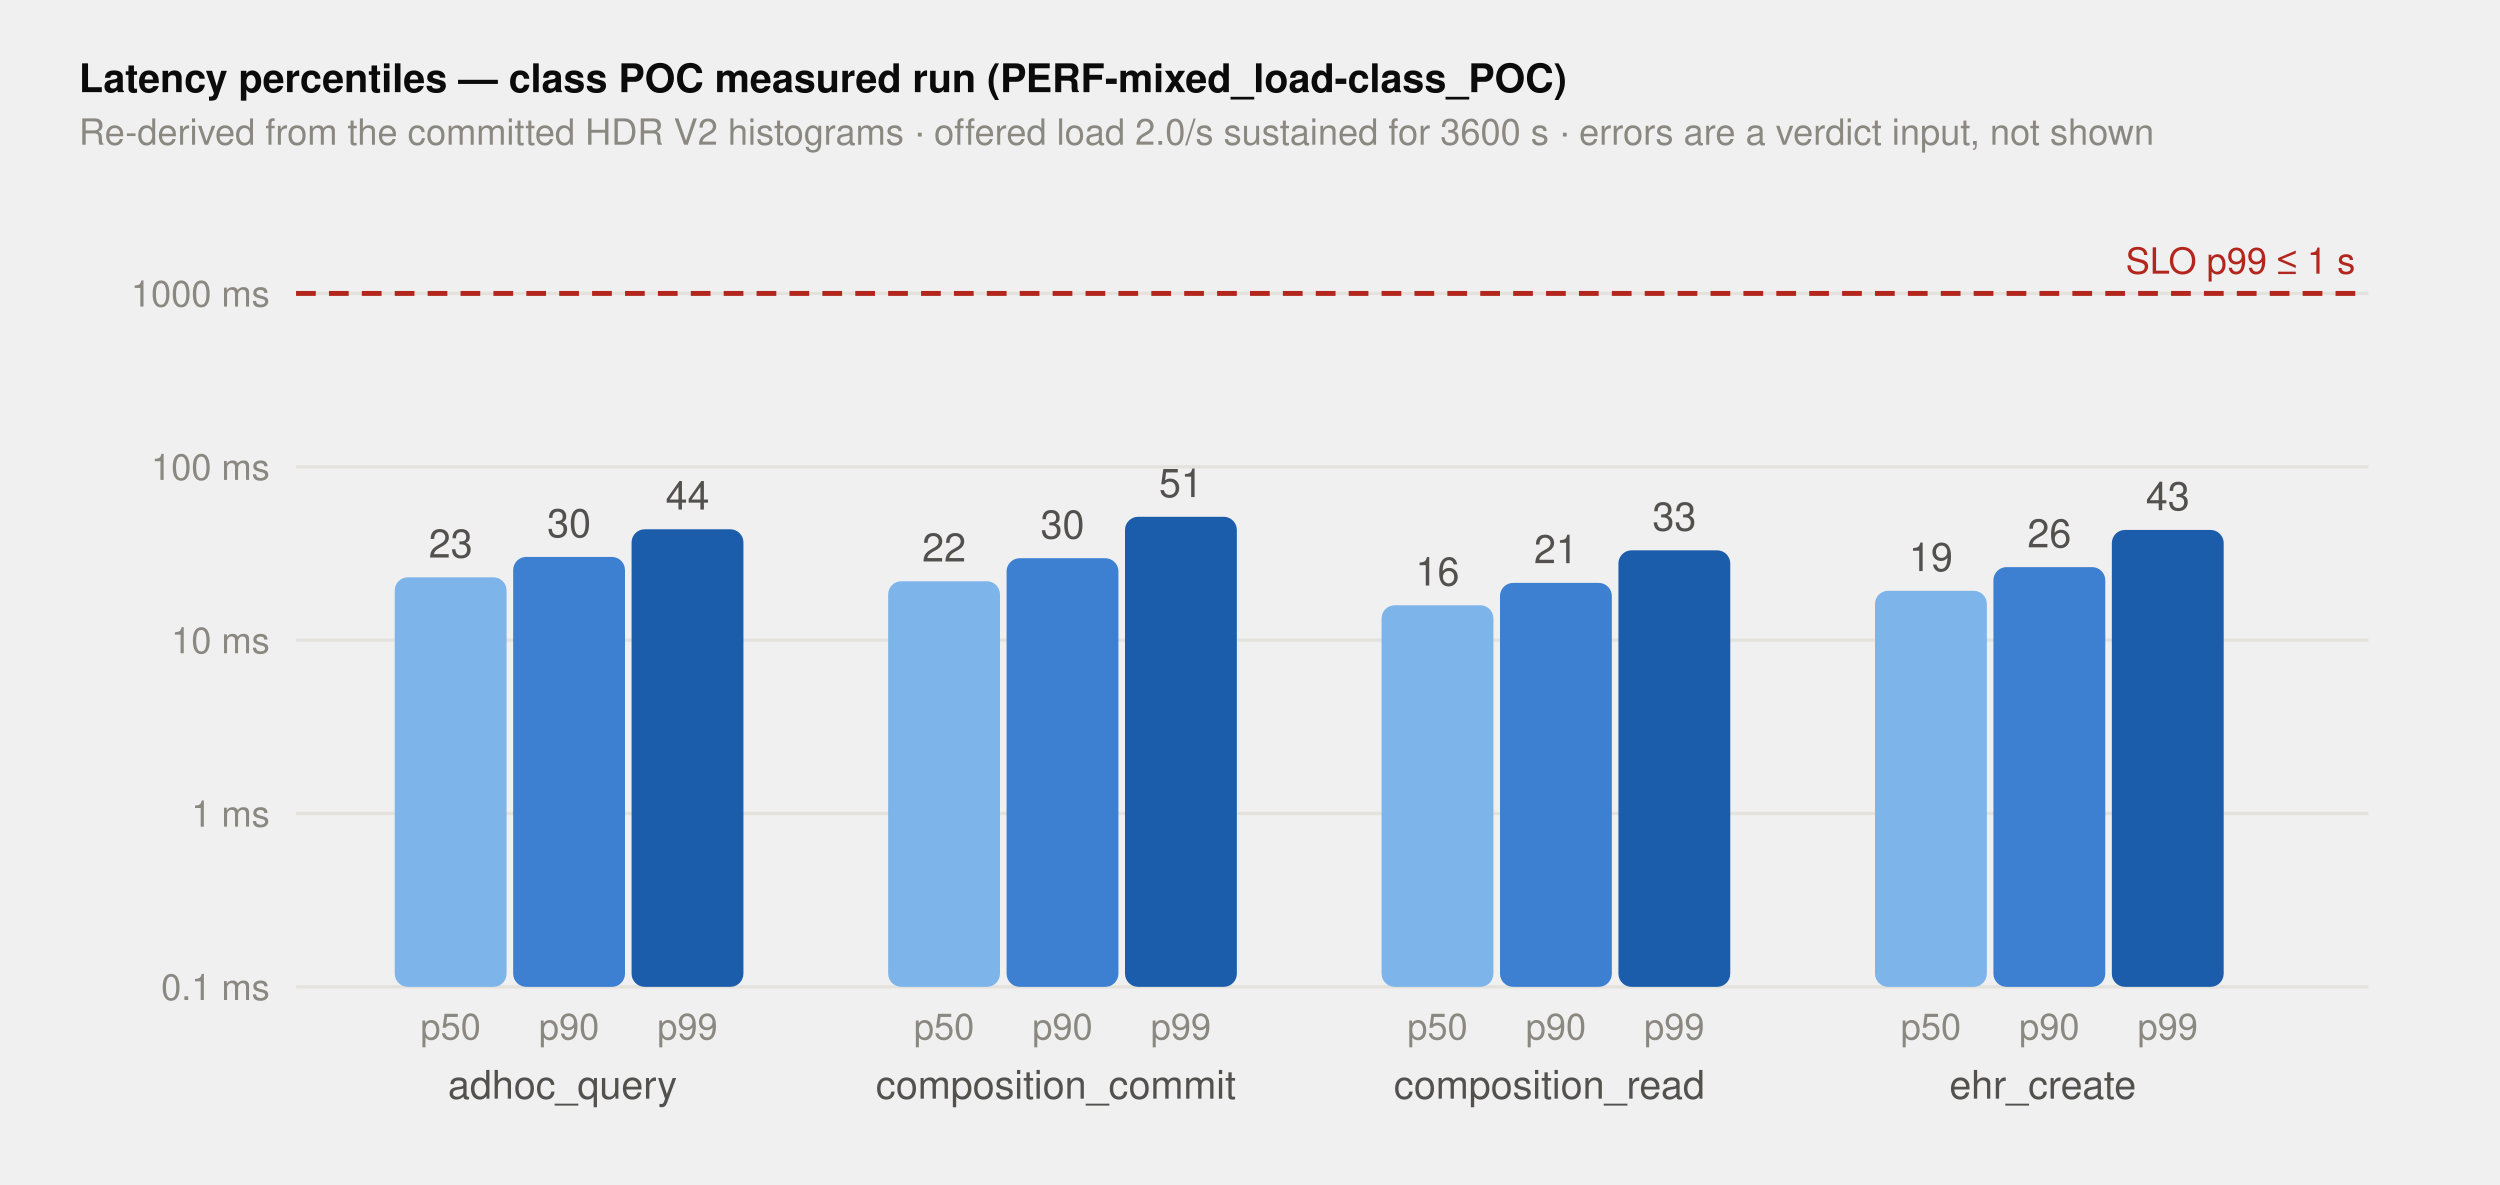
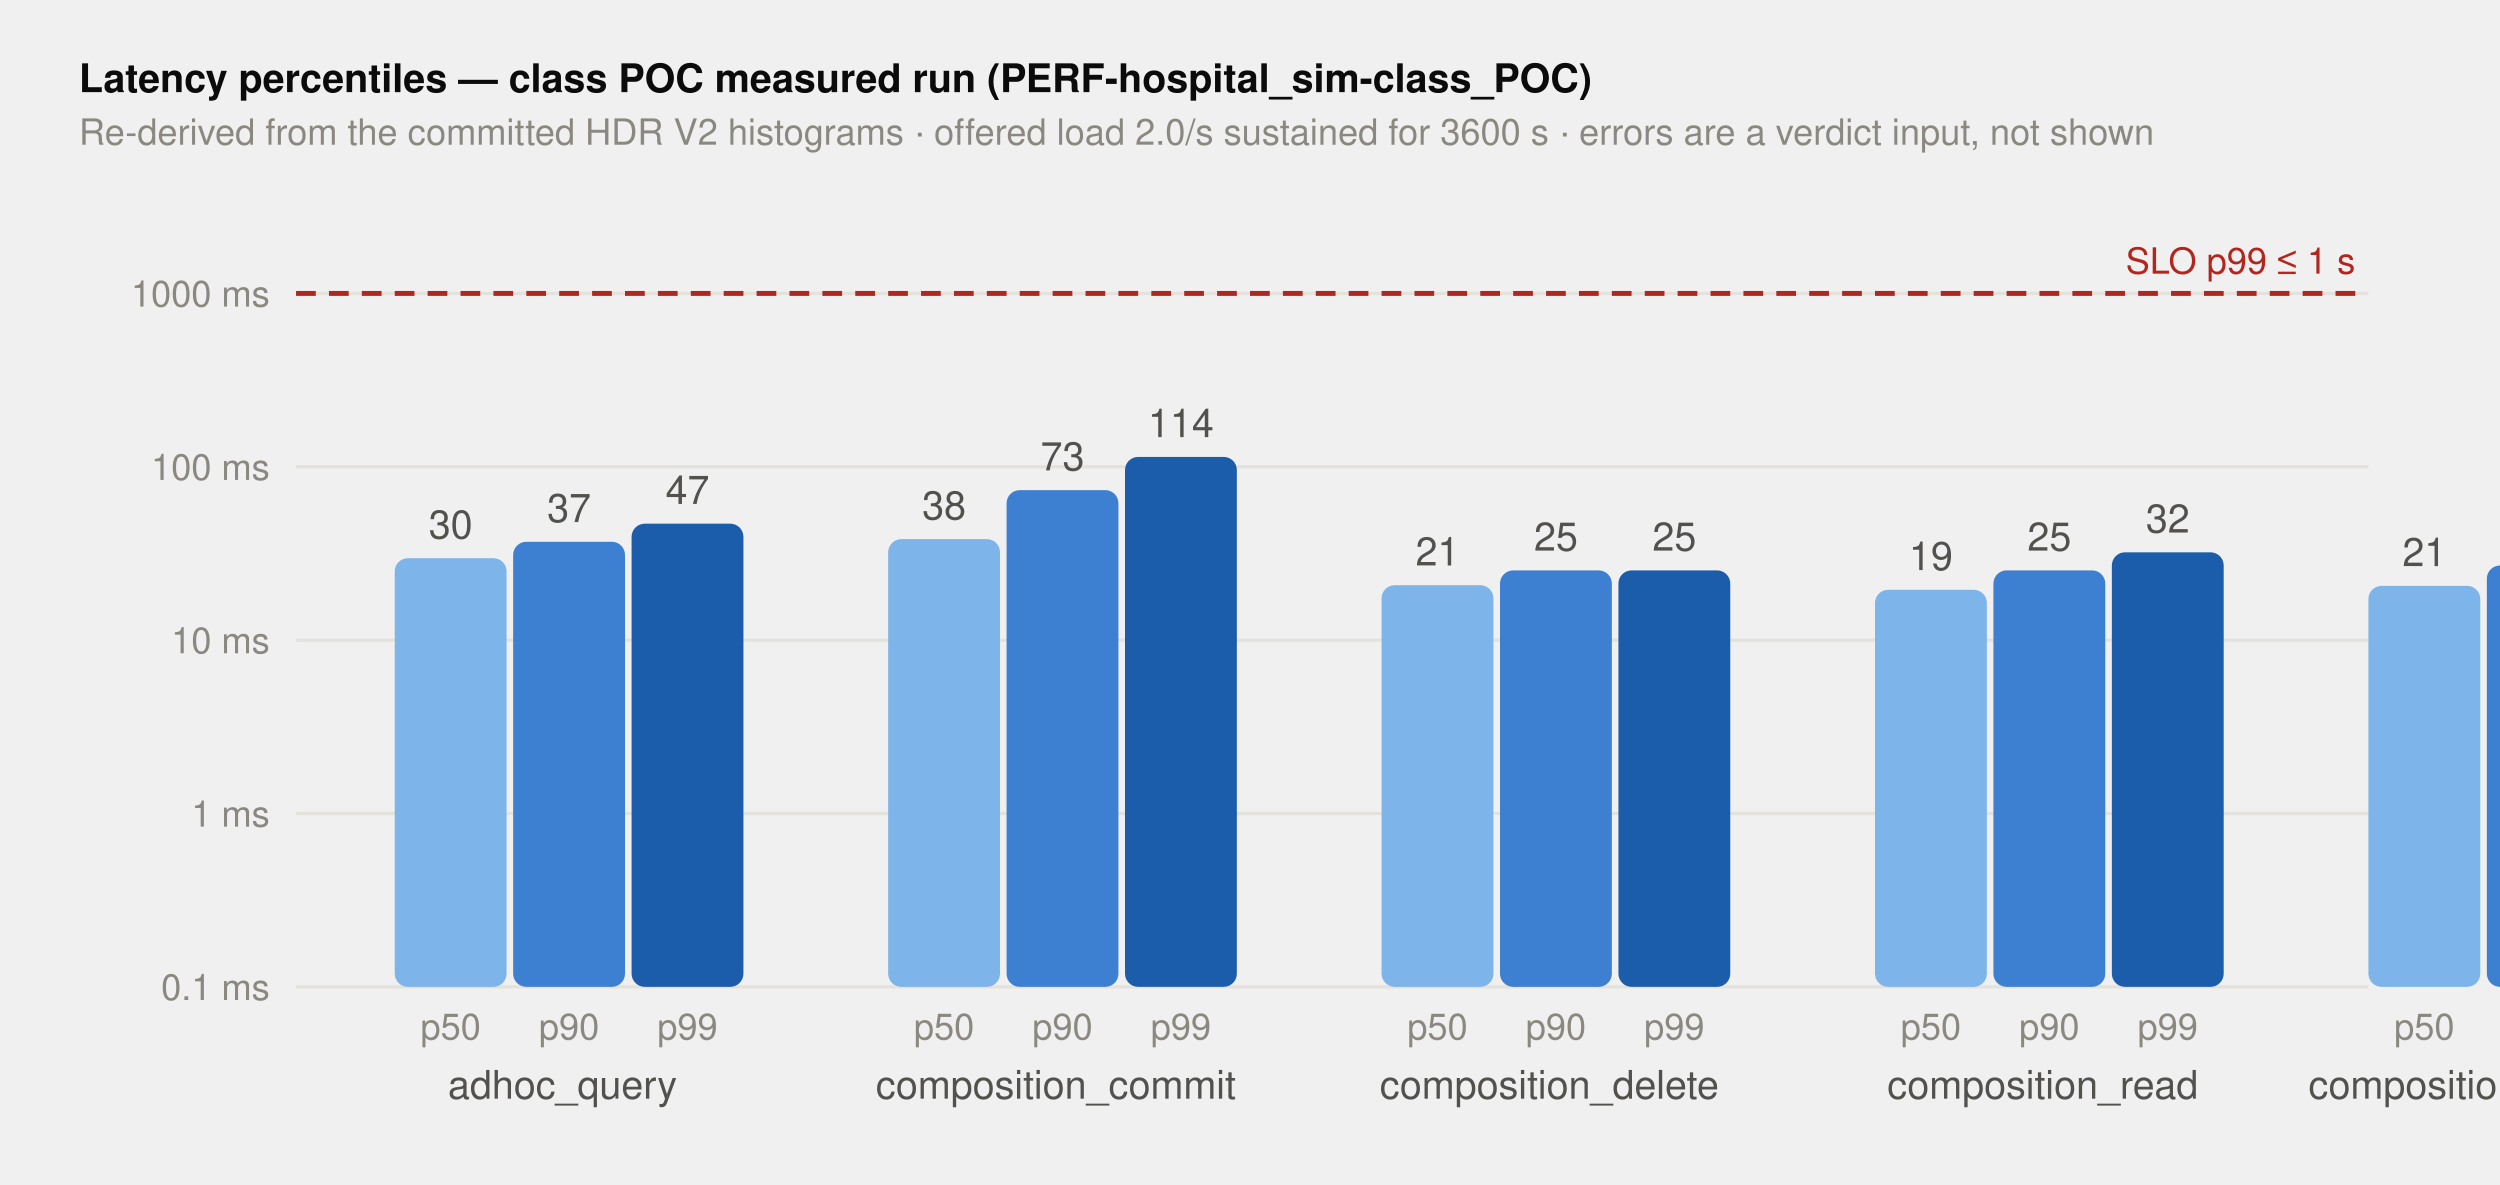
<svg xmlns="http://www.w3.org/2000/svg" viewBox="0 0 760 360" width="760" height="360" role="img">
  <style>
text { fill: #52514e; font: 12px -apple-system, 'Segoe UI', Helvetica, Arial, sans-serif; }
.title { fill: #0b0b0b; font-weight: 600; }
.muted { fill: #8a8880; font-size: 11px; }
.grid { stroke: #e4e2dd; stroke-width: 1; }
.p50 { fill: #7db4ea; } .p90 { fill: #3d7fd0; } .p99 { fill: #1b5cab; }
.measured { fill: #2a78d6; }
.floor { fill: none; stroke: #8a8880; stroke-width: 1.5; stroke-dasharray: 4 3; }
.earned { fill: #1baf7a; font-weight: 600; }
.notearned { fill: #b3261e; font-weight: 600; }
.slo { stroke: #b3261e; stroke-width: 1.5; stroke-dasharray: 6 4; }
.slotext { fill: #b3261e; font-size: 11px; }
@media (prefers-color-scheme: dark) {
text { fill: #c3c2b7; }
.title { fill: #ffffff; }
.muted { fill: #8f8e85; }
.grid { stroke: #3a3a38; }
.p50 { fill: #3d5f82; } .p90 { fill: #3987e5; } .p99 { fill: #9ec7ef; }
.measured { fill: #3987e5; }
.floor { stroke: #8f8e85; }
.earned { fill: #26c78d; }
.notearned { fill: #e5484d; }
.slo { stroke: #e5484d; }
.slotext { fill: #e5484d; }
}
</style>
-   <text x="24" y="28" class="title">Latency percentiles — class POC measured run (PERF-mixed_load-class_POC)</text>
+   <text x="24" y="28" class="title">Latency percentiles — class POC measured run (PERF-hospital_sim-class_POC)</text>
  <text x="24" y="44" class="muted">Re-derived from the committed HDR V2 histograms · offered load 2.0/s sustained for 3600 s · errors are a verdict input, not shown</text>
  <line x1="90" y1="300.0" x2="720.0" y2="300.0" class="grid" />
  <text x="82.0" y="304.0" class="muted" text-anchor="end">0.1 ms</text>
  <line x1="90" y1="247.3" x2="720.0" y2="247.3" class="grid" />
  <text x="82.0" y="251.3" class="muted" text-anchor="end">1 ms</text>
  <line x1="90" y1="194.6" x2="720.0" y2="194.6" class="grid" />
  <text x="82.0" y="198.6" class="muted" text-anchor="end">10 ms</text>
  <line x1="90" y1="141.9" x2="720.0" y2="141.9" class="grid" />
  <text x="82.0" y="145.9" class="muted" text-anchor="end">100 ms</text>
  <line x1="90" y1="89.2" x2="720.0" y2="89.2" class="grid" />
  <text x="82.0" y="93.2" class="muted" text-anchor="end">1000 ms</text>
  <line x1="90" y1="89.2" x2="720.0" y2="89.2" class="slo" />
  <text x="716.0" y="83.2" class="slotext" text-anchor="end">SLO p99 ≤ 1 s</text>
-   <rect x="120.0" y="175.5" width="34" height="124.5" rx="4" class="p50" />
+   <rect x="120.0" y="169.7" width="34" height="130.3" rx="4" class="p50" />
  <text x="137.0" y="316.0" class="muted" text-anchor="middle">p50</text>
-   <text x="137.0" y="169.5" text-anchor="middle">23</text>
-   <rect x="156.0" y="169.3" width="34" height="130.7" rx="4" class="p90" />
+   <text x="137.0" y="163.7" text-anchor="middle">30</text>
+   <rect x="156.0" y="164.7" width="34" height="135.3" rx="4" class="p90" />
  <text x="173.0" y="316.0" class="muted" text-anchor="middle">p90</text>
-   <text x="173.0" y="163.3" text-anchor="middle">30</text>
-   <rect x="192.0" y="160.9" width="34" height="139.1" rx="4" class="p99" />
+   <text x="173.0" y="158.7" text-anchor="middle">37</text>
+   <rect x="192.0" y="159.2" width="34" height="140.8" rx="4" class="p99" />
  <text x="209.0" y="316.0" class="muted" text-anchor="middle">p99</text>
-   <text x="209.0" y="154.9" text-anchor="middle">44</text>
+   <text x="209.0" y="153.2" text-anchor="middle">47</text>
  <text x="171.0" y="334.0" text-anchor="middle">adhoc_query</text>
-   <rect x="270.0" y="176.7" width="34" height="123.3" rx="4" class="p50" />
+   <rect x="270.0" y="163.9" width="34" height="136.1" rx="4" class="p50" />
  <text x="287.0" y="316.0" class="muted" text-anchor="middle">p50</text>
-   <text x="287.0" y="170.7" text-anchor="middle">22</text>
-   <rect x="306.0" y="169.7" width="34" height="130.3" rx="4" class="p90" />
+   <text x="287.0" y="157.9" text-anchor="middle">38</text>
+   <rect x="306.0" y="149.0" width="34" height="151.0" rx="4" class="p90" />
  <text x="323.0" y="316.0" class="muted" text-anchor="middle">p90</text>
-   <text x="323.0" y="163.7" text-anchor="middle">30</text>
-   <rect x="342.0" y="157.1" width="34" height="142.9" rx="4" class="p99" />
+   <text x="323.0" y="143.0" text-anchor="middle">73</text>
+   <rect x="342.0" y="138.9" width="34" height="161.1" rx="4" class="p99" />
  <text x="359.0" y="316.0" class="muted" text-anchor="middle">p99</text>
-   <text x="359.0" y="151.1" text-anchor="middle">51</text>
+   <text x="359.0" y="132.9" text-anchor="middle">114</text>
  <text x="321.0" y="334.0" text-anchor="middle">composition_commit</text>
-   <rect x="420.0" y="184.0" width="34" height="116.0" rx="4" class="p50" />
+   <rect x="420.0" y="177.9" width="34" height="122.1" rx="4" class="p50" />
  <text x="437.0" y="316.0" class="muted" text-anchor="middle">p50</text>
-   <text x="437.0" y="178.0" text-anchor="middle">16</text>
-   <rect x="456.0" y="177.2" width="34" height="122.8" rx="4" class="p90" />
+   <text x="437.0" y="171.9" text-anchor="middle">21</text>
+   <rect x="456.0" y="173.4" width="34" height="126.6" rx="4" class="p90" />
  <text x="473.0" y="316.0" class="muted" text-anchor="middle">p90</text>
-   <text x="473.0" y="171.2" text-anchor="middle">21</text>
-   <rect x="492.0" y="167.3" width="34" height="132.7" rx="4" class="p99" />
+   <text x="473.0" y="167.4" text-anchor="middle">25</text>
+   <rect x="492.0" y="173.4" width="34" height="126.6" rx="4" class="p99" />
  <text x="509.0" y="316.0" class="muted" text-anchor="middle">p99</text>
-   <text x="509.0" y="161.3" text-anchor="middle">33</text>
-   <text x="471.0" y="334.0" text-anchor="middle">composition_read</text>
-   <rect x="570.0" y="179.6" width="34" height="120.4" rx="4" class="p50" />
+   <text x="509.0" y="167.4" text-anchor="middle">25</text>
+   <text x="471.0" y="334.0" text-anchor="middle">composition_delete</text>
+   <rect x="570.0" y="179.3" width="34" height="120.7" rx="4" class="p50" />
  <text x="587.0" y="316.0" class="muted" text-anchor="middle">p50</text>
-   <text x="587.0" y="173.6" text-anchor="middle">19</text>
-   <rect x="606.0" y="172.4" width="34" height="127.6" rx="4" class="p90" />
+   <text x="587.0" y="173.3" text-anchor="middle">19</text>
+   <rect x="606.0" y="173.4" width="34" height="126.6" rx="4" class="p90" />
  <text x="623.0" y="316.0" class="muted" text-anchor="middle">p90</text>
-   <text x="623.0" y="166.4" text-anchor="middle">26</text>
-   <rect x="642.0" y="161.1" width="34" height="138.9" rx="4" class="p99" />
+   <text x="623.0" y="167.4" text-anchor="middle">25</text>
+   <rect x="642.0" y="167.9" width="34" height="132.1" rx="4" class="p99" />
  <text x="659.0" y="316.0" class="muted" text-anchor="middle">p99</text>
-   <text x="659.0" y="155.1" text-anchor="middle">43</text>
-   <text x="621.0" y="334.0" text-anchor="middle">ehr_create</text>
+   <text x="659.0" y="161.9" text-anchor="middle">32</text>
+   <text x="621.0" y="334.0" text-anchor="middle">composition_read</text>
+   <rect x="720.0" y="178.1" width="34" height="121.9" rx="4" class="p50" />
+   <text x="737.0" y="316.0" class="muted" text-anchor="middle">p50</text>
+   <text x="737.0" y="172.1" text-anchor="middle">21</text>
+   <rect x="756.0" y="171.9" width="34" height="128.1" rx="4" class="p90" />
+   <text x="773.0" y="316.0" class="muted" text-anchor="middle">p90</text>
+   <text x="773.0" y="165.9" text-anchor="middle">27</text>
+   <rect x="792.0" y="167.3" width="34" height="132.7" rx="4" class="p99" />
+   <text x="809.0" y="316.0" class="muted" text-anchor="middle">p99</text>
+   <text x="809.0" y="161.3" text-anchor="middle">33</text>
+   <text x="771.0" y="334.0" text-anchor="middle">composition_read_current</text>
+   <rect x="870.0" y="187.0" width="34" height="113.0" rx="4" class="p50" />
+   <text x="887.0" y="316.0" class="muted" text-anchor="middle">p50</text>
+   <text x="887.0" y="181.0" text-anchor="middle">14</text>
+   <rect x="906.0" y="180.7" width="34" height="119.3" rx="4" class="p90" />
+   <text x="923.0" y="316.0" class="muted" text-anchor="middle">p90</text>
+   <text x="923.0" y="174.7" text-anchor="middle">18</text>
+   <rect x="942.0" y="177.1" width="34" height="122.9" rx="4" class="p99" />
+   <text x="959.0" y="316.0" class="muted" text-anchor="middle">p99</text>
+   <text x="959.0" y="171.1" text-anchor="middle">21</text>
+   <text x="921.0" y="334.0" text-anchor="middle">composition_revision_history</text>
+   <rect x="1020.0" y="166.8" width="34" height="133.2" rx="4" class="p50" />
+   <text x="1037.0" y="316.0" class="muted" text-anchor="middle">p50</text>
+   <text x="1037.0" y="160.8" text-anchor="middle">34</text>
+   <rect x="1056.0" y="160.4" width="34" height="139.6" rx="4" class="p90" />
+   <text x="1073.0" y="316.0" class="muted" text-anchor="middle">p90</text>
+   <text x="1073.0" y="154.4" text-anchor="middle">45</text>
+   <rect x="1092.0" y="145.3" width="34" height="154.7" rx="4" class="p99" />
+   <text x="1109.0" y="316.0" class="muted" text-anchor="middle">p99</text>
+   <text x="1109.0" y="139.3" text-anchor="middle">86</text>
+   <text x="1071.0" y="334.0" text-anchor="middle">composition_update</text>
+   <rect x="1170.0" y="155.4" width="34" height="144.6" rx="4" class="p50" />
+   <text x="1187.0" y="316.0" class="muted" text-anchor="middle">p50</text>
+   <text x="1187.0" y="149.4" text-anchor="middle">55</text>
+   <rect x="1206.0" y="143.9" width="34" height="156.1" rx="4" class="p90" />
+   <text x="1223.0" y="316.0" class="muted" text-anchor="middle">p90</text>
+   <text x="1223.0" y="137.9" text-anchor="middle">91</text>
+   <rect x="1242.0" y="137.0" width="34" height="163.0" rx="4" class="p99" />
+   <text x="1259.0" y="316.0" class="muted" text-anchor="middle">p99</text>
+   <text x="1259.0" y="131.0" text-anchor="middle">124</text>
+   <text x="1221.0" y="334.0" text-anchor="middle">contribution_commit</text>
+   <rect x="1320.0" y="181.8" width="34" height="118.2" rx="4" class="p50" />
+   <text x="1337.0" y="316.0" class="muted" text-anchor="middle">p50</text>
+   <text x="1337.0" y="175.8" text-anchor="middle">17</text>
+   <rect x="1356.0" y="175.2" width="34" height="124.8" rx="4" class="p90" />
+   <text x="1373.0" y="316.0" class="muted" text-anchor="middle">p90</text>
+   <text x="1373.0" y="169.2" text-anchor="middle">23</text>
+   <rect x="1392.0" y="172.0" width="34" height="128.0" rx="4" class="p99" />
+   <text x="1409.0" y="316.0" class="muted" text-anchor="middle">p99</text>
+   <text x="1409.0" y="166.0" text-anchor="middle">27</text>
+   <text x="1371.0" y="334.0" text-anchor="middle">contribution_read</text>
+   <rect x="1470.0" y="184.4" width="34" height="115.6" rx="4" class="p50" />
+   <text x="1487.0" y="316.0" class="muted" text-anchor="middle">p50</text>
+   <text x="1487.0" y="178.4" text-anchor="middle">16</text>
+   <rect x="1506.0" y="174.4" width="34" height="125.6" rx="4" class="p90" />
+   <text x="1523.0" y="316.0" class="muted" text-anchor="middle">p90</text>
+   <text x="1523.0" y="168.4" text-anchor="middle">24</text>
+   <rect x="1542.0" y="166.4" width="34" height="133.6" rx="4" class="p99" />
+   <text x="1559.0" y="316.0" class="muted" text-anchor="middle">p99</text>
+   <text x="1559.0" y="160.4" text-anchor="middle">34</text>
+   <text x="1521.0" y="334.0" text-anchor="middle">directory_create</text>
+   <rect x="1620.0" y="186.5" width="34" height="113.5" rx="4" class="p50" />
+   <text x="1637.0" y="316.0" class="muted" text-anchor="middle">p50</text>
+   <text x="1637.0" y="180.5" text-anchor="middle">14</text>
+   <rect x="1656.0" y="179.5" width="34" height="120.5" rx="4" class="p90" />
+   <text x="1673.0" y="316.0" class="muted" text-anchor="middle">p90</text>
+   <text x="1673.0" y="173.5" text-anchor="middle">19</text>
+   <rect x="1692.0" y="172.1" width="34" height="127.9" rx="4" class="p99" />
+   <text x="1709.0" y="316.0" class="muted" text-anchor="middle">p99</text>
+   <text x="1709.0" y="166.1" text-anchor="middle">27</text>
+   <text x="1671.0" y="334.0" text-anchor="middle">directory_read</text>
+   <rect x="1770.0" y="173.6" width="34" height="126.4" rx="4" class="p50" />
+   <text x="1787.0" y="316.0" class="muted" text-anchor="middle">p50</text>
+   <text x="1787.0" y="167.6" text-anchor="middle">25</text>
+   <rect x="1806.0" y="168.7" width="34" height="131.3" rx="4" class="p90" />
+   <text x="1823.0" y="316.0" class="muted" text-anchor="middle">p90</text>
+   <text x="1823.0" y="162.7" text-anchor="middle">31</text>
+   <rect x="1842.0" y="167.3" width="34" height="132.7" rx="4" class="p99" />
+   <text x="1859.0" y="316.0" class="muted" text-anchor="middle">p99</text>
+   <text x="1859.0" y="161.3" text-anchor="middle">33</text>
+   <text x="1821.0" y="334.0" text-anchor="middle">directory_update</text>
+   <rect x="1920.0" y="175.7" width="34" height="124.3" rx="4" class="p50" />
+   <text x="1937.0" y="316.0" class="muted" text-anchor="middle">p50</text>
+   <text x="1937.0" y="169.7" text-anchor="middle">23</text>
+   <rect x="1956.0" y="170.2" width="34" height="129.8" rx="4" class="p90" />
+   <text x="1973.0" y="316.0" class="muted" text-anchor="middle">p90</text>
+   <text x="1973.0" y="164.2" text-anchor="middle">29</text>
+   <rect x="1992.0" y="160.7" width="34" height="139.3" rx="4" class="p99" />
+   <text x="2009.0" y="316.0" class="muted" text-anchor="middle">p99</text>
+   <text x="2009.0" y="154.7" text-anchor="middle">44</text>
+   <text x="1971.0" y="334.0" text-anchor="middle">ehr_create</text>
+   <rect x="2070.0" y="183.6" width="34" height="116.4" rx="4" class="p50" />
+   <text x="2087.0" y="316.0" class="muted" text-anchor="middle">p50</text>
+   <text x="2087.0" y="177.6" text-anchor="middle">16</text>
+   <rect x="2106.0" y="176.5" width="34" height="123.5" rx="4" class="p90" />
+   <text x="2123.0" y="316.0" class="muted" text-anchor="middle">p90</text>
+   <text x="2123.0" y="170.5" text-anchor="middle">22</text>
+   <rect x="2142.0" y="170.1" width="34" height="129.9" rx="4" class="p99" />
+   <text x="2159.0" y="316.0" class="muted" text-anchor="middle">p99</text>
+   <text x="2159.0" y="164.1" text-anchor="middle">29</text>
+   <text x="2121.0" y="334.0" text-anchor="middle">ehr_read</text>
+   <rect x="2220.0" y="183.3" width="34" height="116.7" rx="4" class="p50" />
+   <text x="2237.0" y="316.0" class="muted" text-anchor="middle">p50</text>
+   <text x="2237.0" y="177.3" text-anchor="middle">16</text>
+   <rect x="2256.0" y="176.7" width="34" height="123.3" rx="4" class="p90" />
+   <text x="2273.0" y="316.0" class="muted" text-anchor="middle">p90</text>
+   <text x="2273.0" y="170.7" text-anchor="middle">22</text>
+   <rect x="2292.0" y="175.9" width="34" height="124.1" rx="4" class="p99" />
+   <text x="2309.0" y="316.0" class="muted" text-anchor="middle">p99</text>
+   <text x="2309.0" y="169.9" text-anchor="middle">23</text>
+   <text x="2271.0" y="334.0" text-anchor="middle">ehr_status_read</text>
+   <rect x="2370.0" y="174.7" width="34" height="125.3" rx="4" class="p50" />
+   <text x="2387.0" y="316.0" class="muted" text-anchor="middle">p50</text>
+   <text x="2387.0" y="168.7" text-anchor="middle">24</text>
+   <rect x="2406.0" y="167.8" width="34" height="132.2" rx="4" class="p90" />
+   <text x="2423.0" y="316.0" class="muted" text-anchor="middle">p90</text>
+   <text x="2423.0" y="161.8" text-anchor="middle">32</text>
+   <rect x="2442.0" y="161.4" width="34" height="138.6" rx="4" class="p99" />
+   <text x="2459.0" y="316.0" class="muted" text-anchor="middle">p99</text>
+   <text x="2459.0" y="155.4" text-anchor="middle">43</text>
+   <text x="2421.0" y="334.0" text-anchor="middle">ehr_status_update</text>
+   <rect x="2520.0" y="167.8" width="34" height="132.2" rx="4" class="p50" />
+   <text x="2537.0" y="316.0" class="muted" text-anchor="middle">p50</text>
+   <text x="2537.0" y="161.8" text-anchor="middle">32</text>
+   <rect x="2556.0" y="163.7" width="34" height="136.3" rx="4" class="p90" />
+   <text x="2573.0" y="316.0" class="muted" text-anchor="middle">p90</text>
+   <text x="2573.0" y="157.7" text-anchor="middle">38</text>
+   <rect x="2592.0" y="159.3" width="34" height="140.7" rx="4" class="p99" />
+   <text x="2609.0" y="316.0" class="muted" text-anchor="middle">p99</text>
+   <text x="2609.0" y="153.3" text-anchor="middle">47</text>
+   <text x="2571.0" y="334.0" text-anchor="middle">stored_query_execute</text>
+   <rect x="2670.0" y="176.6" width="34" height="123.4" rx="4" class="p50" />
+   <text x="2687.0" y="316.0" class="muted" text-anchor="middle">p50</text>
+   <text x="2687.0" y="170.6" text-anchor="middle">22</text>
+   <rect x="2706.0" y="169.4" width="34" height="130.6" rx="4" class="p90" />
+   <text x="2723.0" y="316.0" class="muted" text-anchor="middle">p90</text>
+   <text x="2723.0" y="163.4" text-anchor="middle">30</text>
+   <rect x="2742.0" y="168.3" width="34" height="131.7" rx="4" class="p99" />
+   <text x="2759.0" y="316.0" class="muted" text-anchor="middle">p99</text>
+   <text x="2759.0" y="162.3" text-anchor="middle">32</text>
+   <text x="2721.0" y="334.0" text-anchor="middle">tags_put</text>
+   <rect x="2820.0" y="187.5" width="34" height="112.5" rx="4" class="p50" />
+   <text x="2837.0" y="316.0" class="muted" text-anchor="middle">p50</text>
+   <text x="2837.0" y="181.5" text-anchor="middle">14</text>
+   <rect x="2856.0" y="181.7" width="34" height="118.3" rx="4" class="p90" />
+   <text x="2873.0" y="316.0" class="muted" text-anchor="middle">p90</text>
+   <text x="2873.0" y="175.7" text-anchor="middle">18</text>
+   <rect x="2892.0" y="175.1" width="34" height="124.9" rx="4" class="p99" />
+   <text x="2909.0" y="316.0" class="muted" text-anchor="middle">p99</text>
+   <text x="2909.0" y="169.1" text-anchor="middle">23</text>
+   <text x="2871.0" y="334.0" text-anchor="middle">tags_read</text>
+   <rect x="2970.0" y="170.0" width="34" height="130.0" rx="4" class="p50" />
+   <text x="2987.0" y="316.0" class="muted" text-anchor="middle">p50</text>
+   <text x="2987.0" y="164.0" text-anchor="middle">29</text>
+   <rect x="3006.0" y="152.3" width="34" height="147.7" rx="4" class="p90" />
+   <text x="3023.0" y="316.0" class="muted" text-anchor="middle">p90</text>
+   <text x="3023.0" y="146.3" text-anchor="middle">63</text>
+   <rect x="3042.0" y="144.3" width="34" height="155.7" rx="4" class="p99" />
+   <text x="3059.0" y="316.0" class="muted" text-anchor="middle">p99</text>
+   <text x="3059.0" y="138.3" text-anchor="middle">90</text>
+   <text x="3021.0" y="334.0" text-anchor="middle">template_get</text>
+   <rect x="3120.0" y="160.5" width="34" height="139.5" rx="4" class="p50" />
+   <text x="3137.0" y="316.0" class="muted" text-anchor="middle">p50</text>
+   <text x="3137.0" y="154.5" text-anchor="middle">44</text>
+   <rect x="3156.0" y="152.7" width="34" height="147.3" rx="4" class="p90" />
+   <text x="3173.0" y="316.0" class="muted" text-anchor="middle">p90</text>
+   <text x="3173.0" y="146.7" text-anchor="middle">62</text>
+   <rect x="3192.0" y="145.8" width="34" height="154.2" rx="4" class="p99" />
+   <text x="3209.0" y="316.0" class="muted" text-anchor="middle">p99</text>
+   <text x="3209.0" y="139.8" text-anchor="middle">84</text>
+   <text x="3171.0" y="334.0" text-anchor="middle">template_list</text>
+   <rect x="3270.0" y="115.9" width="34" height="184.1" rx="4" class="p50" />
+   <text x="3287.0" y="316.0" class="muted" text-anchor="middle">p50</text>
+   <text x="3287.0" y="109.9" text-anchor="middle">311</text>
+   <rect x="3306.0" y="64.0" width="34" height="236.0" rx="4" class="p90" />
+   <text x="3323.0" y="316.0" class="muted" text-anchor="middle">p90</text>
+   <text x="3323.0" y="58.0" text-anchor="middle">5030</text>
+   <rect x="3342.0" y="64.0" width="34" height="236.0" rx="4" class="p99" />
+   <text x="3359.0" y="316.0" class="muted" text-anchor="middle">p99</text>
+   <text x="3359.0" y="58.0" text-anchor="middle">5775</text>
+   <text x="3321.0" y="334.0" text-anchor="middle">ward_query</text>
</svg>
